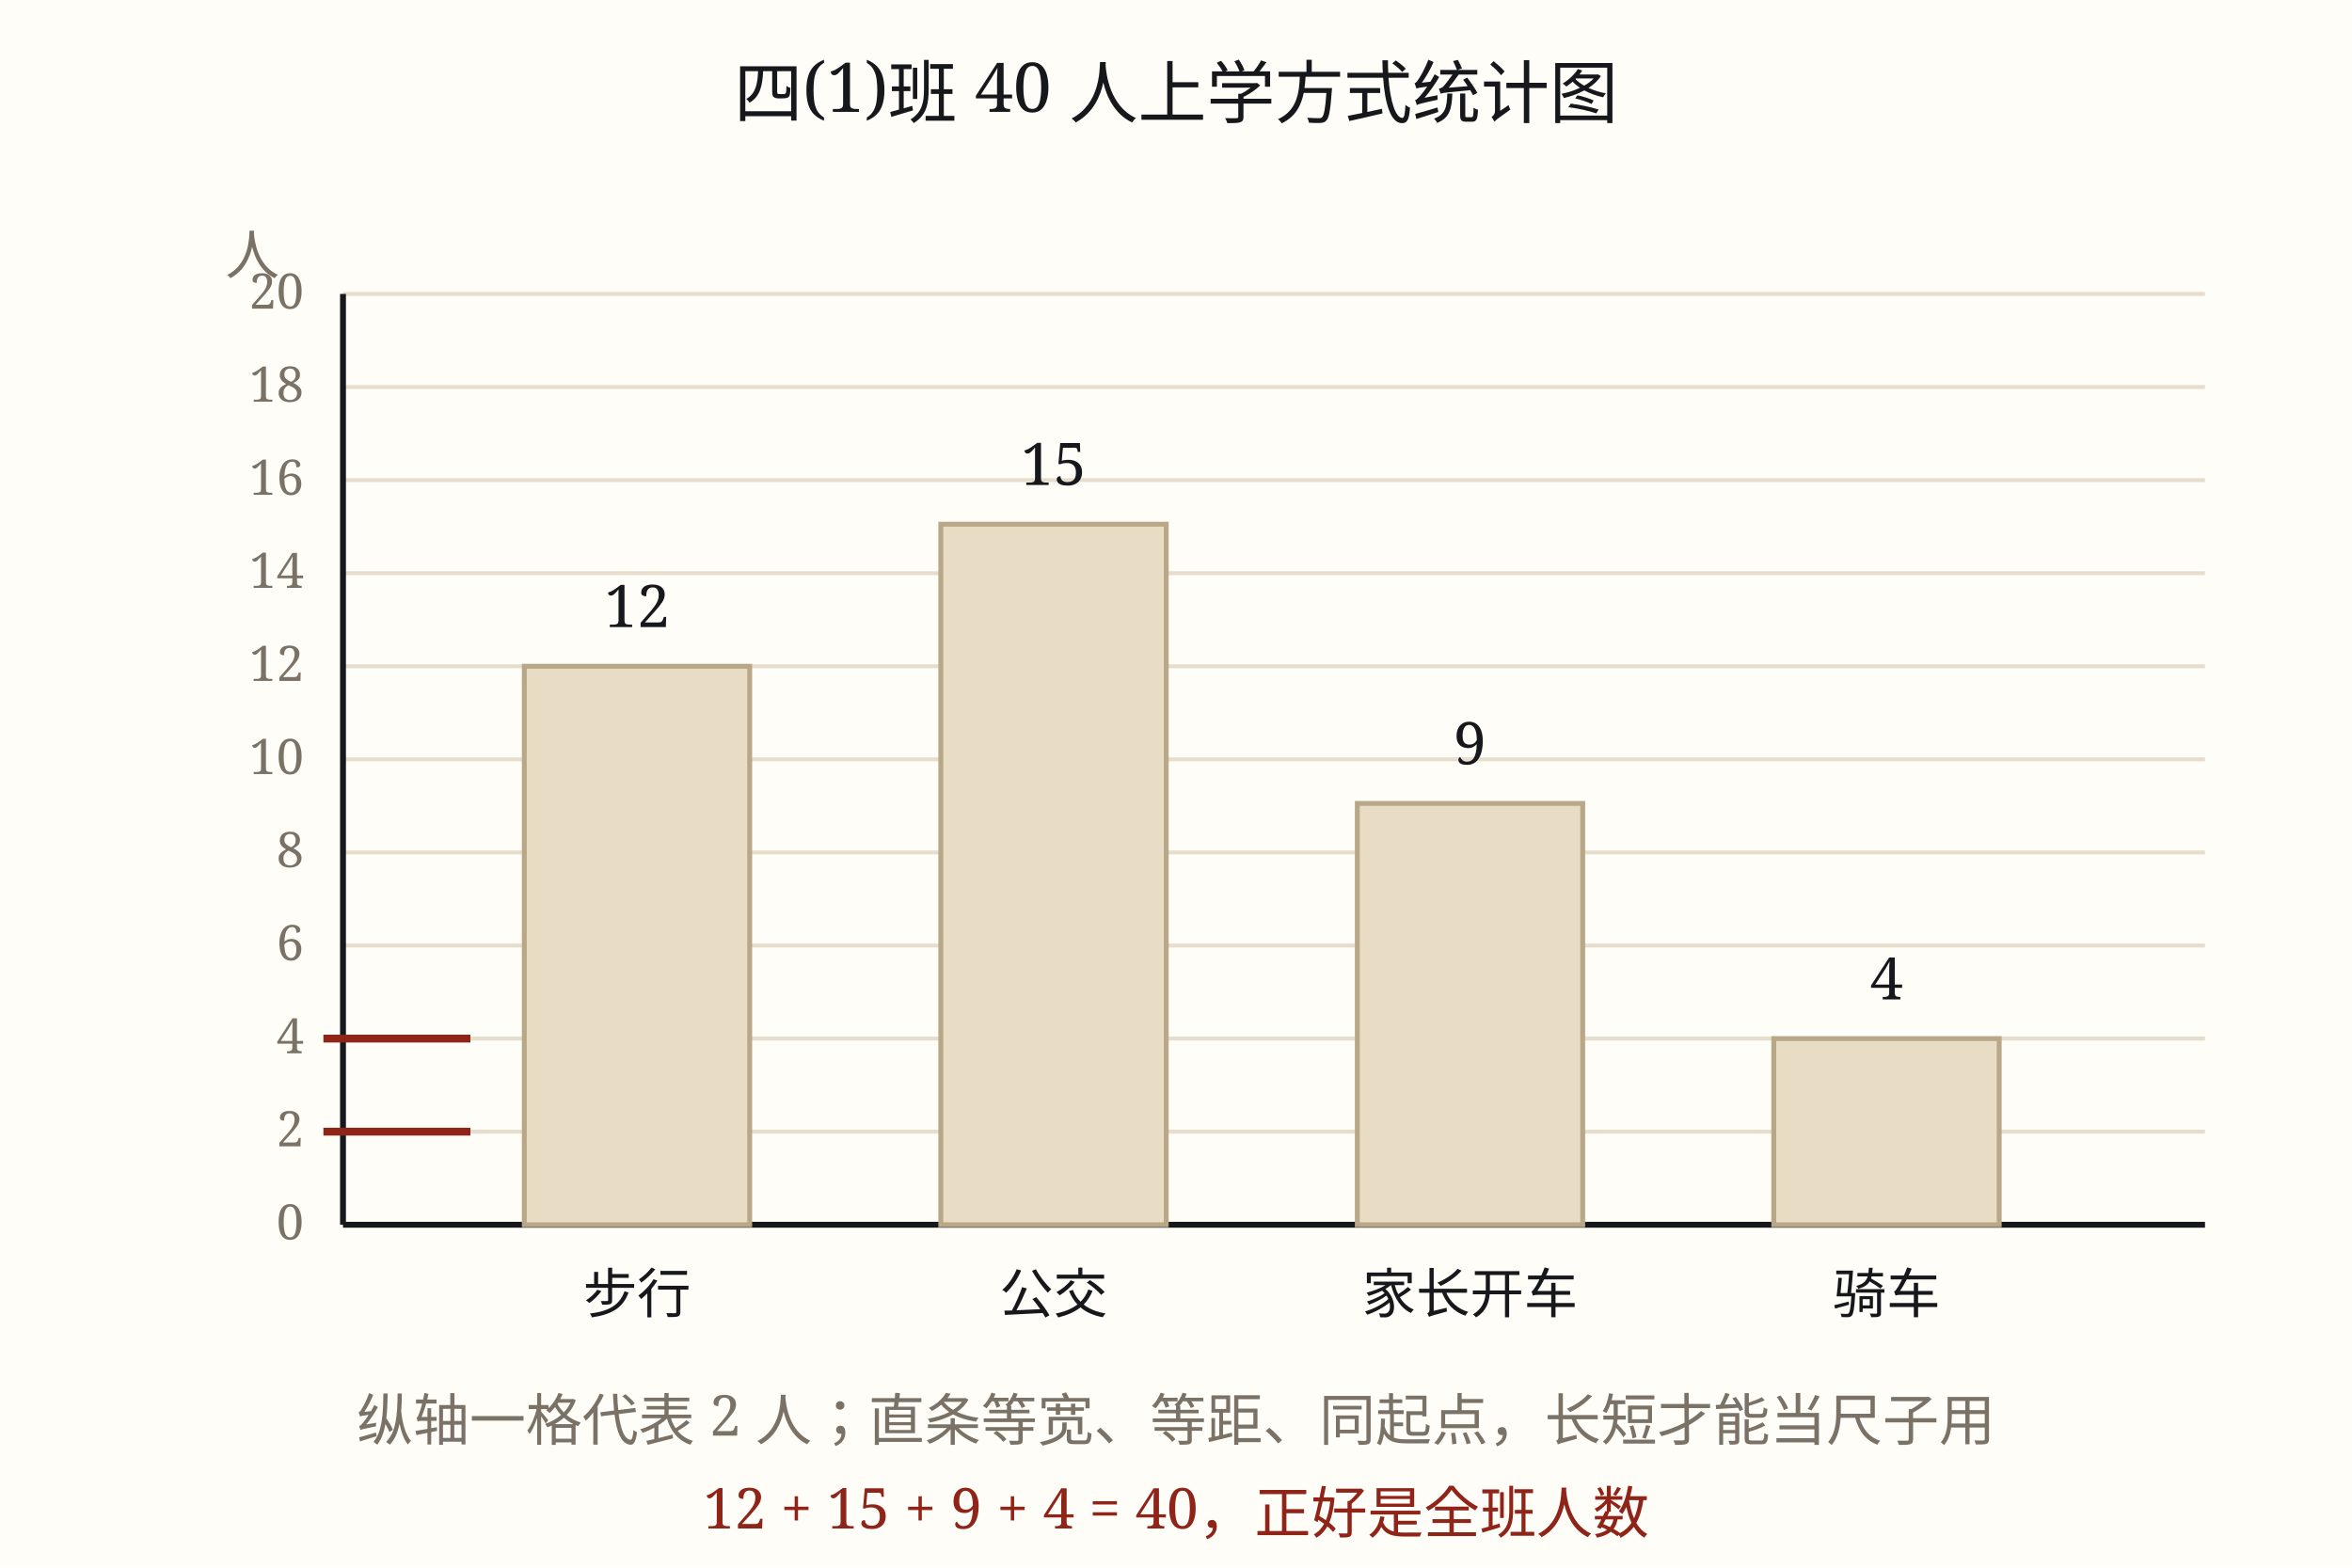
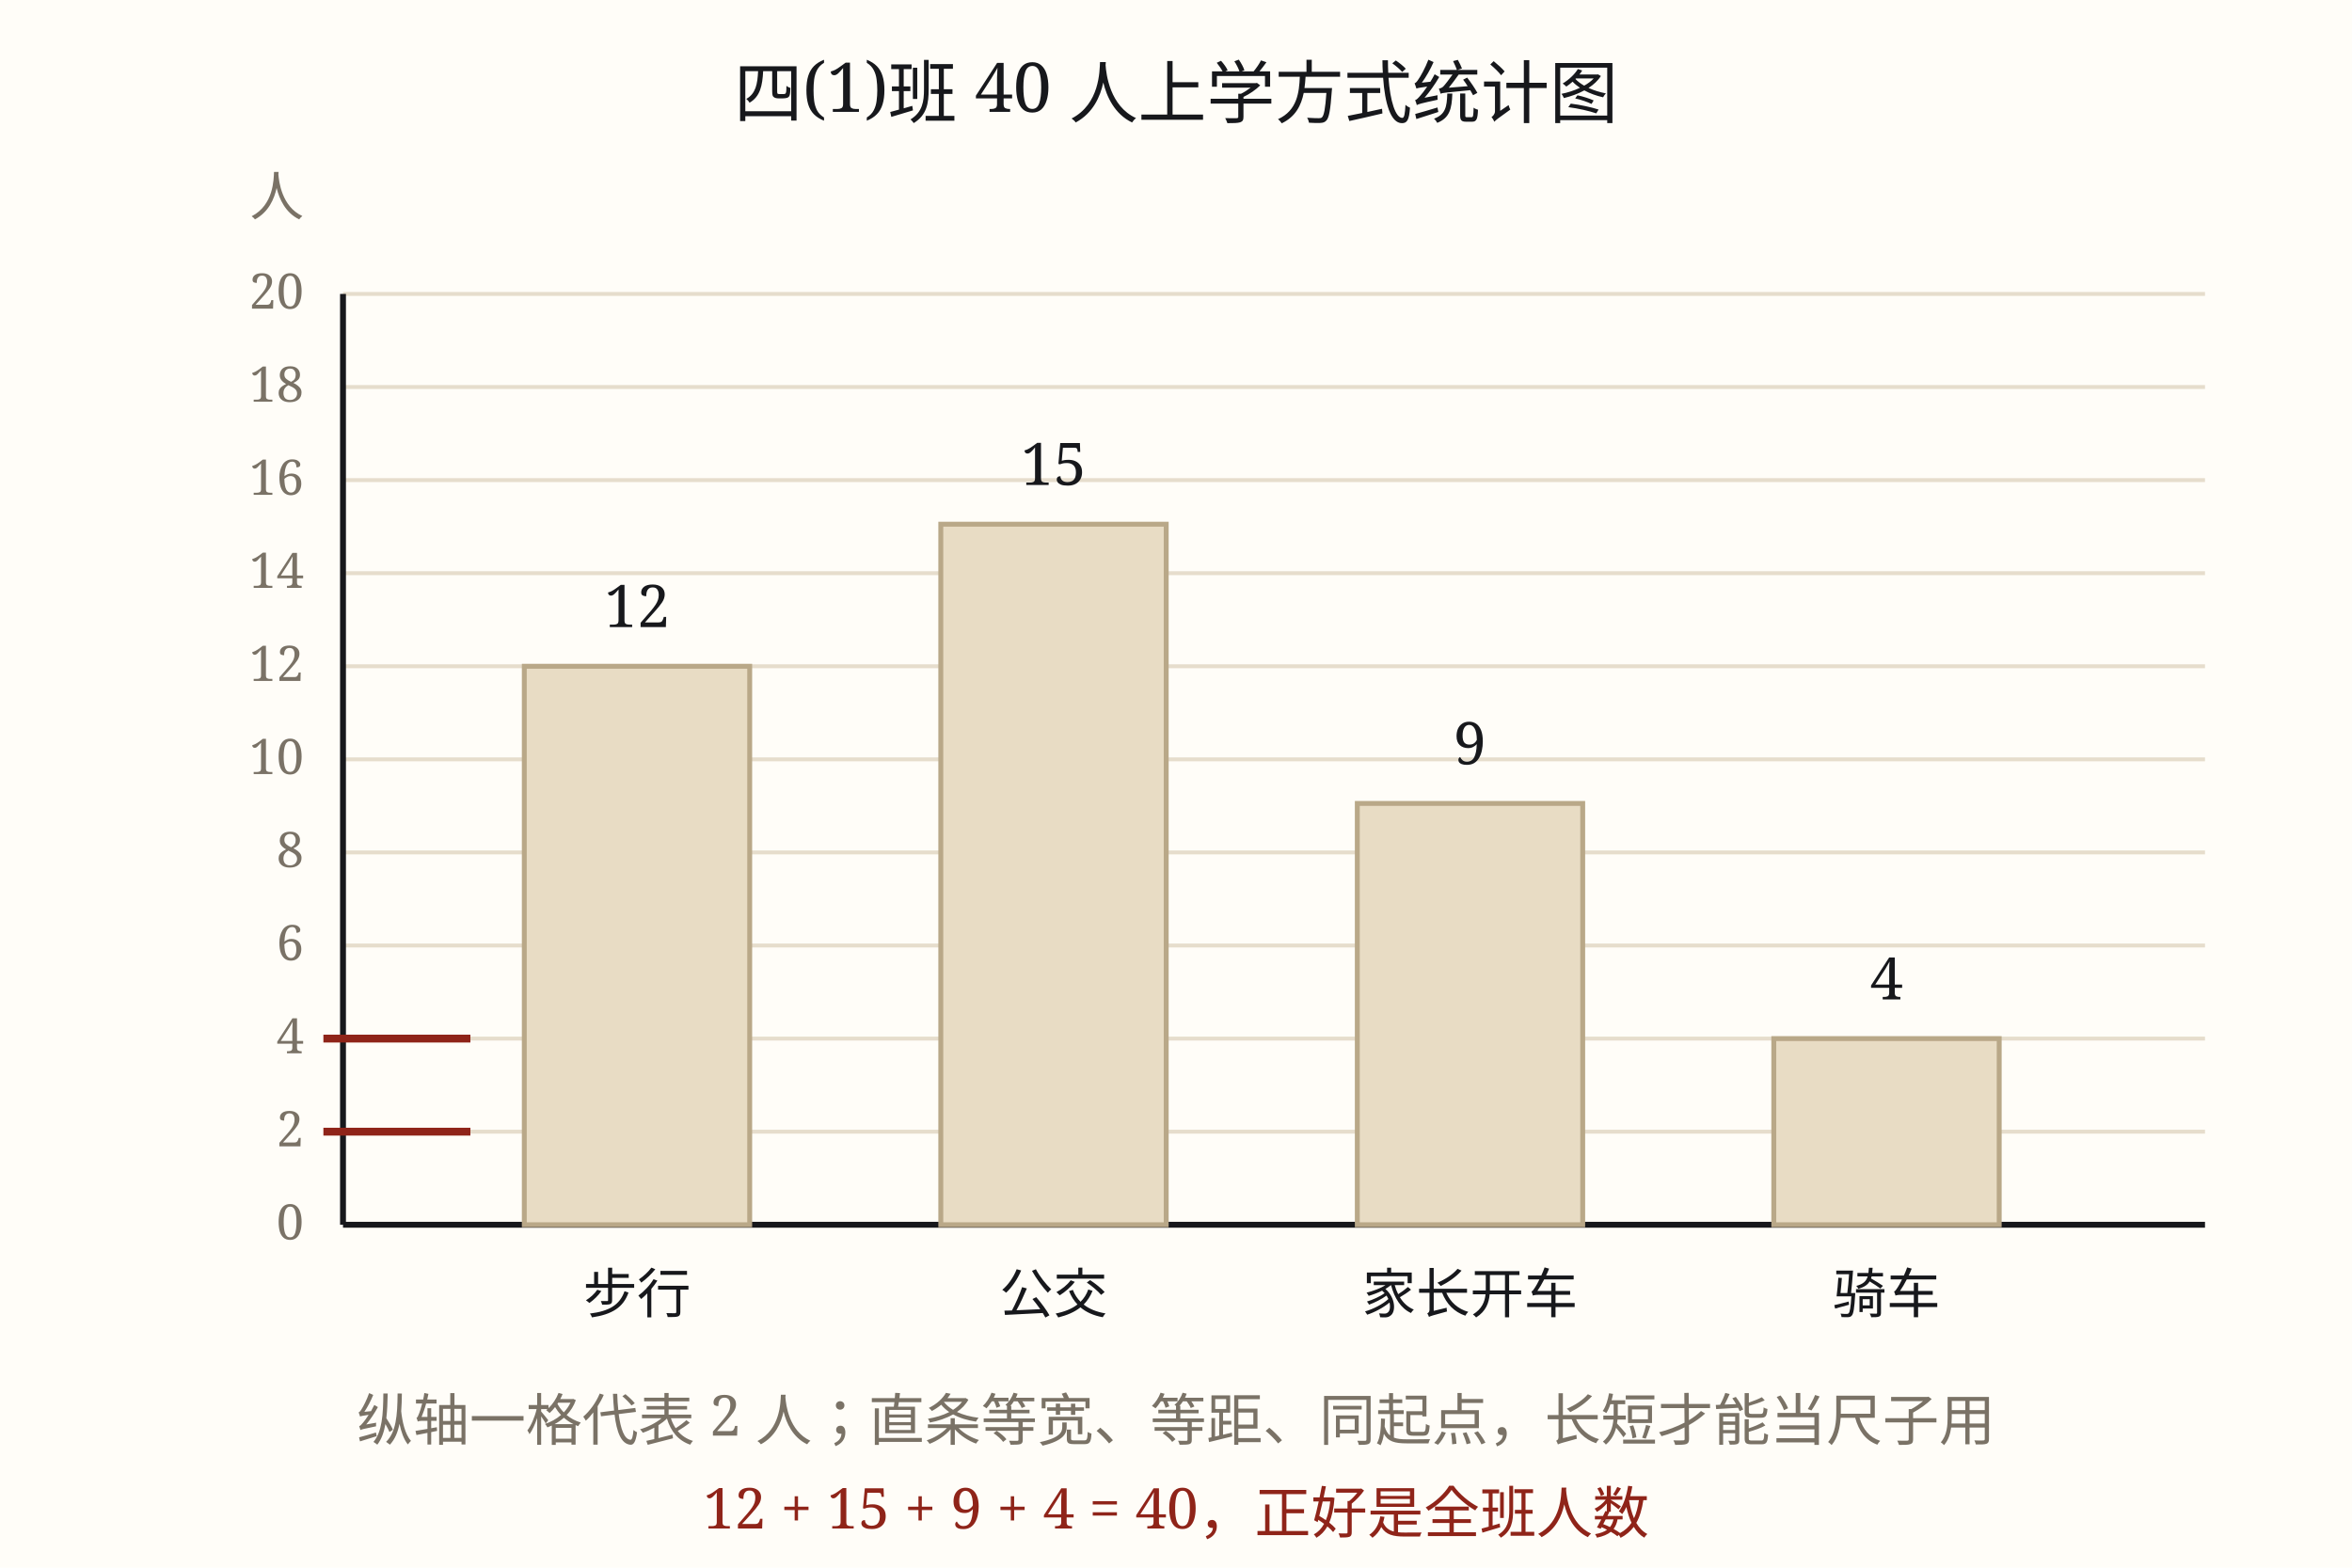
<svg xmlns="http://www.w3.org/2000/svg" width="480" height="320" viewBox="0 0 480 320" role="img">
  <rect x="0" y="0" width="480" height="320" fill="#fffdf8" />
  <text x="240" y="24" text-anchor="middle" font-family="'Noto Serif SC','Songti SC',serif" font-size="14" fill="#17181c">四(1)班 40 人上学方式统计图</text>
  <g stroke="#e6ddcc" stroke-width="0.8">
    <line x1="70" y1="231" x2="450" y2="231" />
    <line x1="70" y1="212" x2="450" y2="212" />
    <line x1="70" y1="193" x2="450" y2="193" />
    <line x1="70" y1="174" x2="450" y2="174" />
    <line x1="70" y1="155" x2="450" y2="155" />
    <line x1="70" y1="136" x2="450" y2="136" />
    <line x1="70" y1="117" x2="450" y2="117" />
    <line x1="70" y1="98" x2="450" y2="98" />
    <line x1="70" y1="79" x2="450" y2="79" />
    <line x1="70" y1="60" x2="450" y2="60" />
  </g>
  <line x1="70" y1="60" x2="70" y2="250" stroke="#17181c" stroke-width="1.2" />
  <line x1="70" y1="250" x2="450" y2="250" stroke="#17181c" stroke-width="1.2" />
  <g font-family="'Noto Serif SC',serif" font-size="10" fill="#7a7266" text-anchor="end">
    <text x="62" y="253">0</text>
    <text x="62" y="234">2</text>
    <text x="62" y="215">4</text>
    <text x="62" y="196">6</text>
    <text x="62" y="177">8</text>
    <text x="62" y="158">10</text>
    <text x="62" y="139">12</text>
    <text x="62" y="120">14</text>
    <text x="62" y="101">16</text>
    <text x="62" y="82">18</text>
    <text x="62" y="63">20</text>
  </g>
-   <text x="46" y="56" font-family="'Noto Serif SC',serif" font-size="11" fill="#7a7266">人</text>
+   <text x="62" y="44" text-anchor="end" font-family="'Noto Serif SC',serif" font-size="11" fill="#7a7266">人</text>
  <rect x="107" y="136" width="46" height="114" fill="#e8dcc4" stroke="#b9a888" stroke-width="1" />
  <rect x="192" y="107" width="46" height="143" fill="#e8dcc4" stroke="#b9a888" stroke-width="1" />
  <rect x="277" y="164" width="46" height="86" fill="#e8dcc4" stroke="#b9a888" stroke-width="1" />
  <rect x="362" y="212" width="46" height="38" fill="#e8dcc4" stroke="#b9a888" stroke-width="1" />
  <g font-family="'Noto Serif SC',serif" font-size="12" fill="#17181c" text-anchor="middle">
    <text x="130" y="128">12</text>
    <text x="215" y="99">15</text>
    <text x="300" y="156">9</text>
    <text x="385" y="204">4</text>
  </g>
  <g font-family="'Noto Serif SC',serif" font-size="11" fill="#17181c" text-anchor="middle">
    <text x="130" y="268">步行</text>
    <text x="215" y="268">公交</text>
    <text x="300" y="268">家长开车</text>
    <text x="385" y="268">骑车</text>
  </g>
  <line x1="66" y1="212" x2="96" y2="212" stroke="#8f2419" stroke-width="1.6" />
  <line x1="66" y1="231" x2="96" y2="231" stroke="#8f2419" stroke-width="1.6" />
  <text x="240" y="294" text-anchor="middle" font-family="'Noto Serif SC',serif" font-size="11.5" fill="#7a7266">纵轴一格代表 2 人；直条等宽、等距、同起点，长短才能当尺子用</text>
  <text x="240" y="312" text-anchor="middle" font-family="'Noto Serif SC',serif" font-size="11.5" fill="#8f2419">12 + 15 + 9 + 4 = 40，正好是全班人数</text>
</svg>
